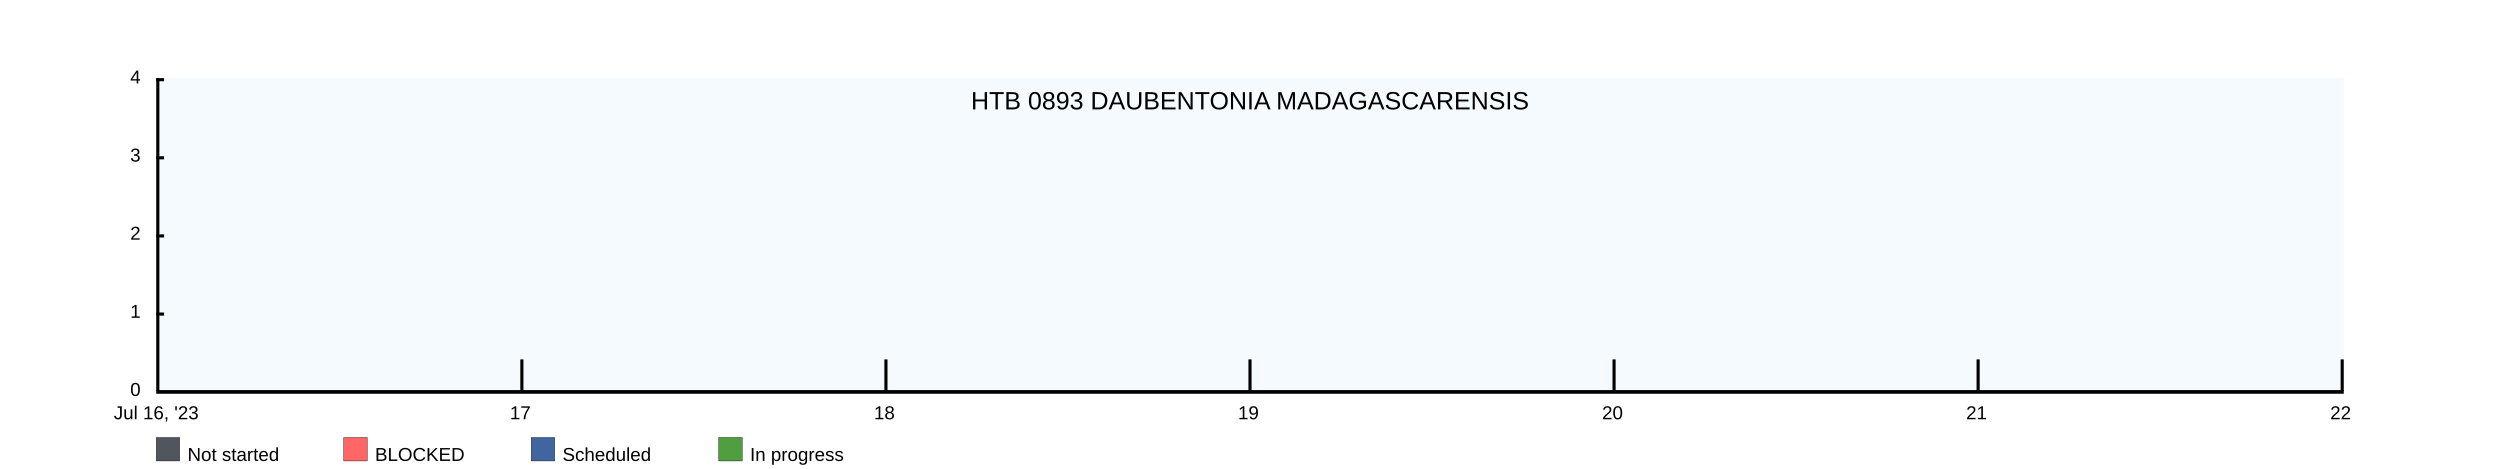
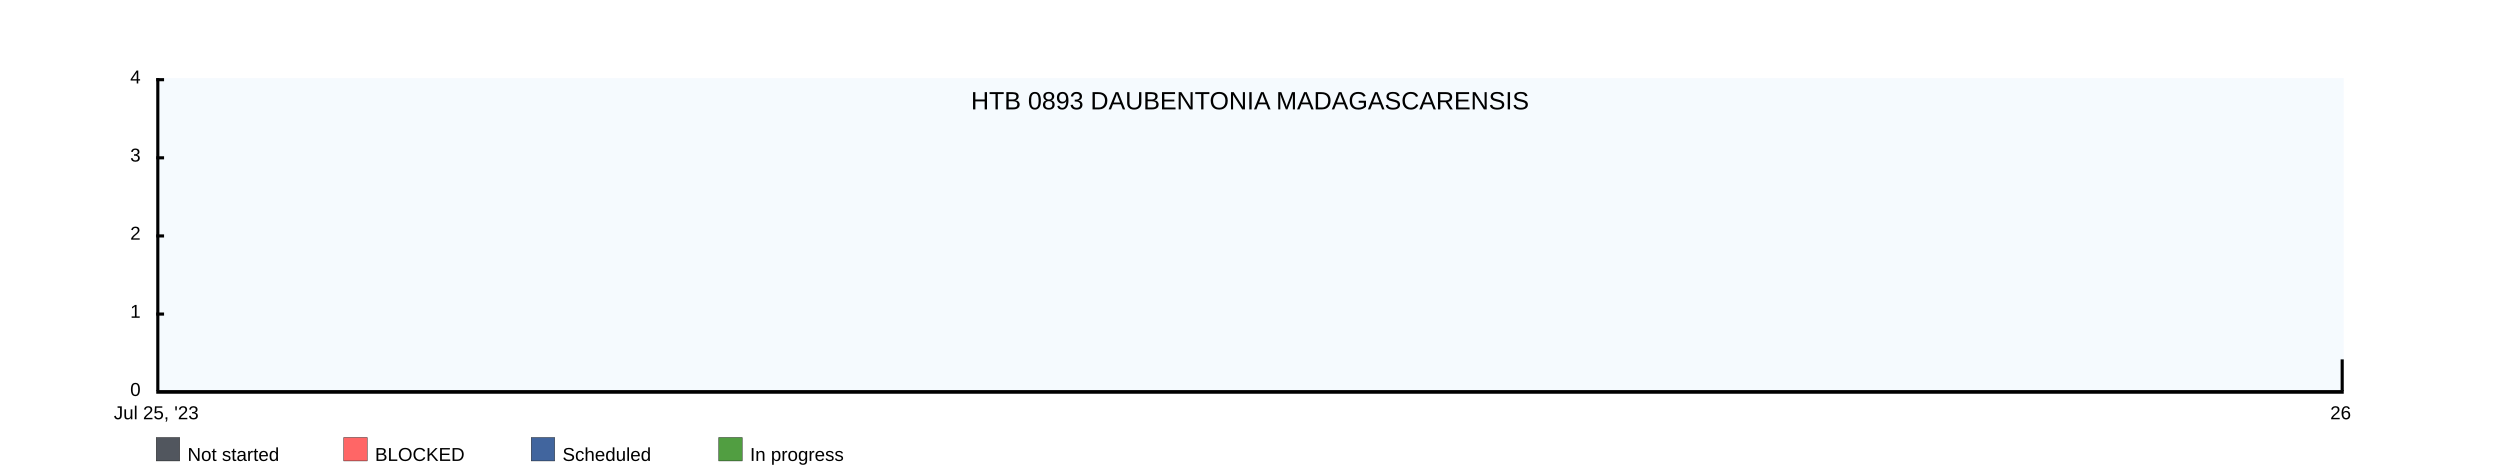
<svg xmlns="http://www.w3.org/2000/svg" width="1600" height="300">
  <rect x="100" y="50" width="1400" height="200" fill="rgba(221, 239, 250, .3)" />
  <clipPath id="theGraph">
    <rect x="100" y="50" width="1400" height="200" fill="black" />
  </clipPath>
  <rect x="100" y="280" width="15" height="15" fill="#51565E" stroke="black" stroke-width="0.25" />
  <text x="120" y="295" font-family="Arial" font-size="12" fill="black">Not started</text>
  <rect x="220" y="280" width="15" height="15" fill="#FF6666" stroke="black" stroke-width="0.25" />
  <text x="240" y="295" font-family="Arial" font-size="12" fill="black">BLOCKED</text>
  <rect x="340" y="280" width="15" height="15" fill="#41659E" stroke="black" stroke-width="0.25" />
  <text x="360" y="295" font-family="Arial" font-size="12" fill="black">Scheduled</text>
  <rect x="460" y="280" width="15" height="15" fill="#519E41" stroke="black" stroke-width="0.25" />
  <text x="480" y="295" font-family="Arial" font-size="12" fill="black">In progress</text>
-   <path d="M 100 250 M 100 250 C 100 250 333.333 250 333.333 250 C 333.333 250 566.667 250 566.667 250 C 566.667 250 800 250 800 250 C 800 250 1033.333 250 1033.333 250 C 1033.333 250 1266.667 250 1266.667 250 C 1266.667 250 1500 250 1500 250 C 1500 250 1500 250 1500 250 C 1500 250 100 250 100 250 Z" fill="#519E41" stroke="black" stroke-width="0.25" />
-   <path d="M 100 250 M 100 250 C 100 250 333.333 250 333.333 250 C 333.333 250 566.667 250 566.667 250 C 566.667 250 800 250 800 250 C 800 250 1033.333 250 1033.333 250 C 1033.333 250 1266.667 250 1266.667 250 C 1266.667 250 1500 250 1500 250 C 1500 250 1500 250 1500 250 C 1500 250 100 250 100 250 Z" fill="#41659E" stroke="black" stroke-width="0.25" />
-   <path d="M 100 250 M 100 250 C 100 250 333.333 250 333.333 250 C 333.333 250 566.667 250 566.667 250 C 566.667 250 800 250 800 250 C 800 250 1033.333 250 1033.333 250 C 1033.333 250 1266.667 250 1266.667 250 C 1266.667 250 1500 250 1500 250 C 1500 250 1500 250 1500 250 C 1500 250 100 250 100 250 Z" fill="#FF6666" stroke="black" stroke-width="0.25" />
-   <path d="M 100 250 M 100 250 C 100 250 333.333 250 333.333 250 C 333.333 250 566.667 250 566.667 250 C 566.667 250 800 250 800 250 C 800 250 1033.333 250 1033.333 250 C 1033.333 250 1266.667 250 1266.667 250 C 1266.667 250 1500 250 1500 250 C 1500 250 1500 250 1500 250 C 1500 250 100 250 100 250 Z" fill="#51565E" stroke="black" stroke-width="0.25" />
+   <path d="M 100 250 M 100 250 C 100 250 1500 250 1500 250 C 1500 250 1500 250 1500 250 C 1500 250 100 250 100 250 Z" fill="#519E41" stroke="black" stroke-width="0.25" />
+   <path d="M 100 250 M 100 250 C 100 250 1500 250 1500 250 C 1500 250 1500 250 1500 250 C 1500 250 100 250 100 250 Z" fill="#41659E" stroke="black" stroke-width="0.25" />
+   <path d="M 100 250 M 100 250 C 100 250 1500 250 1500 250 C 1500 250 1500 250 1500 250 C 1500 250 100 250 100 250 Z" fill="#FF6666" stroke="black" stroke-width="0.25" />
+   <path d="M 100 250 M 100 250 C 100 250 1500 250 1500 250 C 1500 250 1500 250 1500 250 C 1500 250 100 250 100 250 Z" fill="#51565E" stroke="black" stroke-width="0.25" />
  <text x="800" y="70" font-family="Arial" font-size="16" fill="black" text-anchor="middle" alignment-baseline="middle">HTB 0893 DAUBENTONIA MADAGASCARENSIS</text>
  <rect x="100" y="250" width="1400" height="2" fill="black" />
  <rect x="100" y="50" width="5" height="2" fill="black" />
  <rect x="100" y="100" width="5" height="2" fill="black" />
  <rect x="100" y="150" width="5" height="2" fill="black" />
  <rect x="100" y="200" width="5" height="2" fill="black" />
  <text x="90" y="50" font-family="Arial" font-size="12" fill="black" text-anchor="end" dominant-baseline="middle">4</text>
  <text x="90" y="100" font-family="Arial" font-size="12" fill="black" text-anchor="end" dominant-baseline="middle">3</text>
  <text x="90" y="150" font-family="Arial" font-size="12" fill="black" text-anchor="end" dominant-baseline="middle">2</text>
  <text x="90" y="200" font-family="Arial" font-size="12" fill="black" text-anchor="end" dominant-baseline="middle">1</text>
  <text x="90" y="250" font-family="Arial" font-size="12" fill="black" text-anchor="end" dominant-baseline="middle">0</text>
-   <text x="100" y="260" font-family="Arial" fill="black" text-anchor="middle" dominant-baseline="hanging">Jul 16, '23</text>
-   <text x="333" y="260" font-family="Arial" fill="black" text-anchor="middle" dominant-baseline="hanging">17</text>
-   <text x="566" y="260" font-family="Arial" fill="black" text-anchor="middle" dominant-baseline="hanging">18</text>
-   <text x="799" y="260" font-family="Arial" fill="black" text-anchor="middle" dominant-baseline="hanging">19</text>
-   <text x="1032" y="260" font-family="Arial" fill="black" text-anchor="middle" dominant-baseline="hanging">20</text>
-   <text x="1265" y="260" font-family="Arial" fill="black" text-anchor="middle" dominant-baseline="hanging">21</text>
-   <text x="1498" y="260" font-family="Arial" fill="black" text-anchor="middle" dominant-baseline="hanging">22</text>
+   <text x="100" y="260" font-family="Arial" fill="black" text-anchor="middle" dominant-baseline="hanging">Jul 25, '23</text>
+   <text x="1498" y="260" font-family="Arial" fill="black" text-anchor="middle" dominant-baseline="hanging">26</text>
  <rect x="100" y="50" width="2" height="200" fill="black" />
-   <rect x="333" y="230" width="2" height="20" fill="black" />
-   <rect x="566" y="230" width="2" height="20" fill="black" />
-   <rect x="799" y="230" width="2" height="20" fill="black" />
-   <rect x="1032" y="230" width="2" height="20" fill="black" />
-   <rect x="1265" y="230" width="2" height="20" fill="black" />
  <rect x="1498" y="230" width="2" height="20" fill="black" />
</svg>
